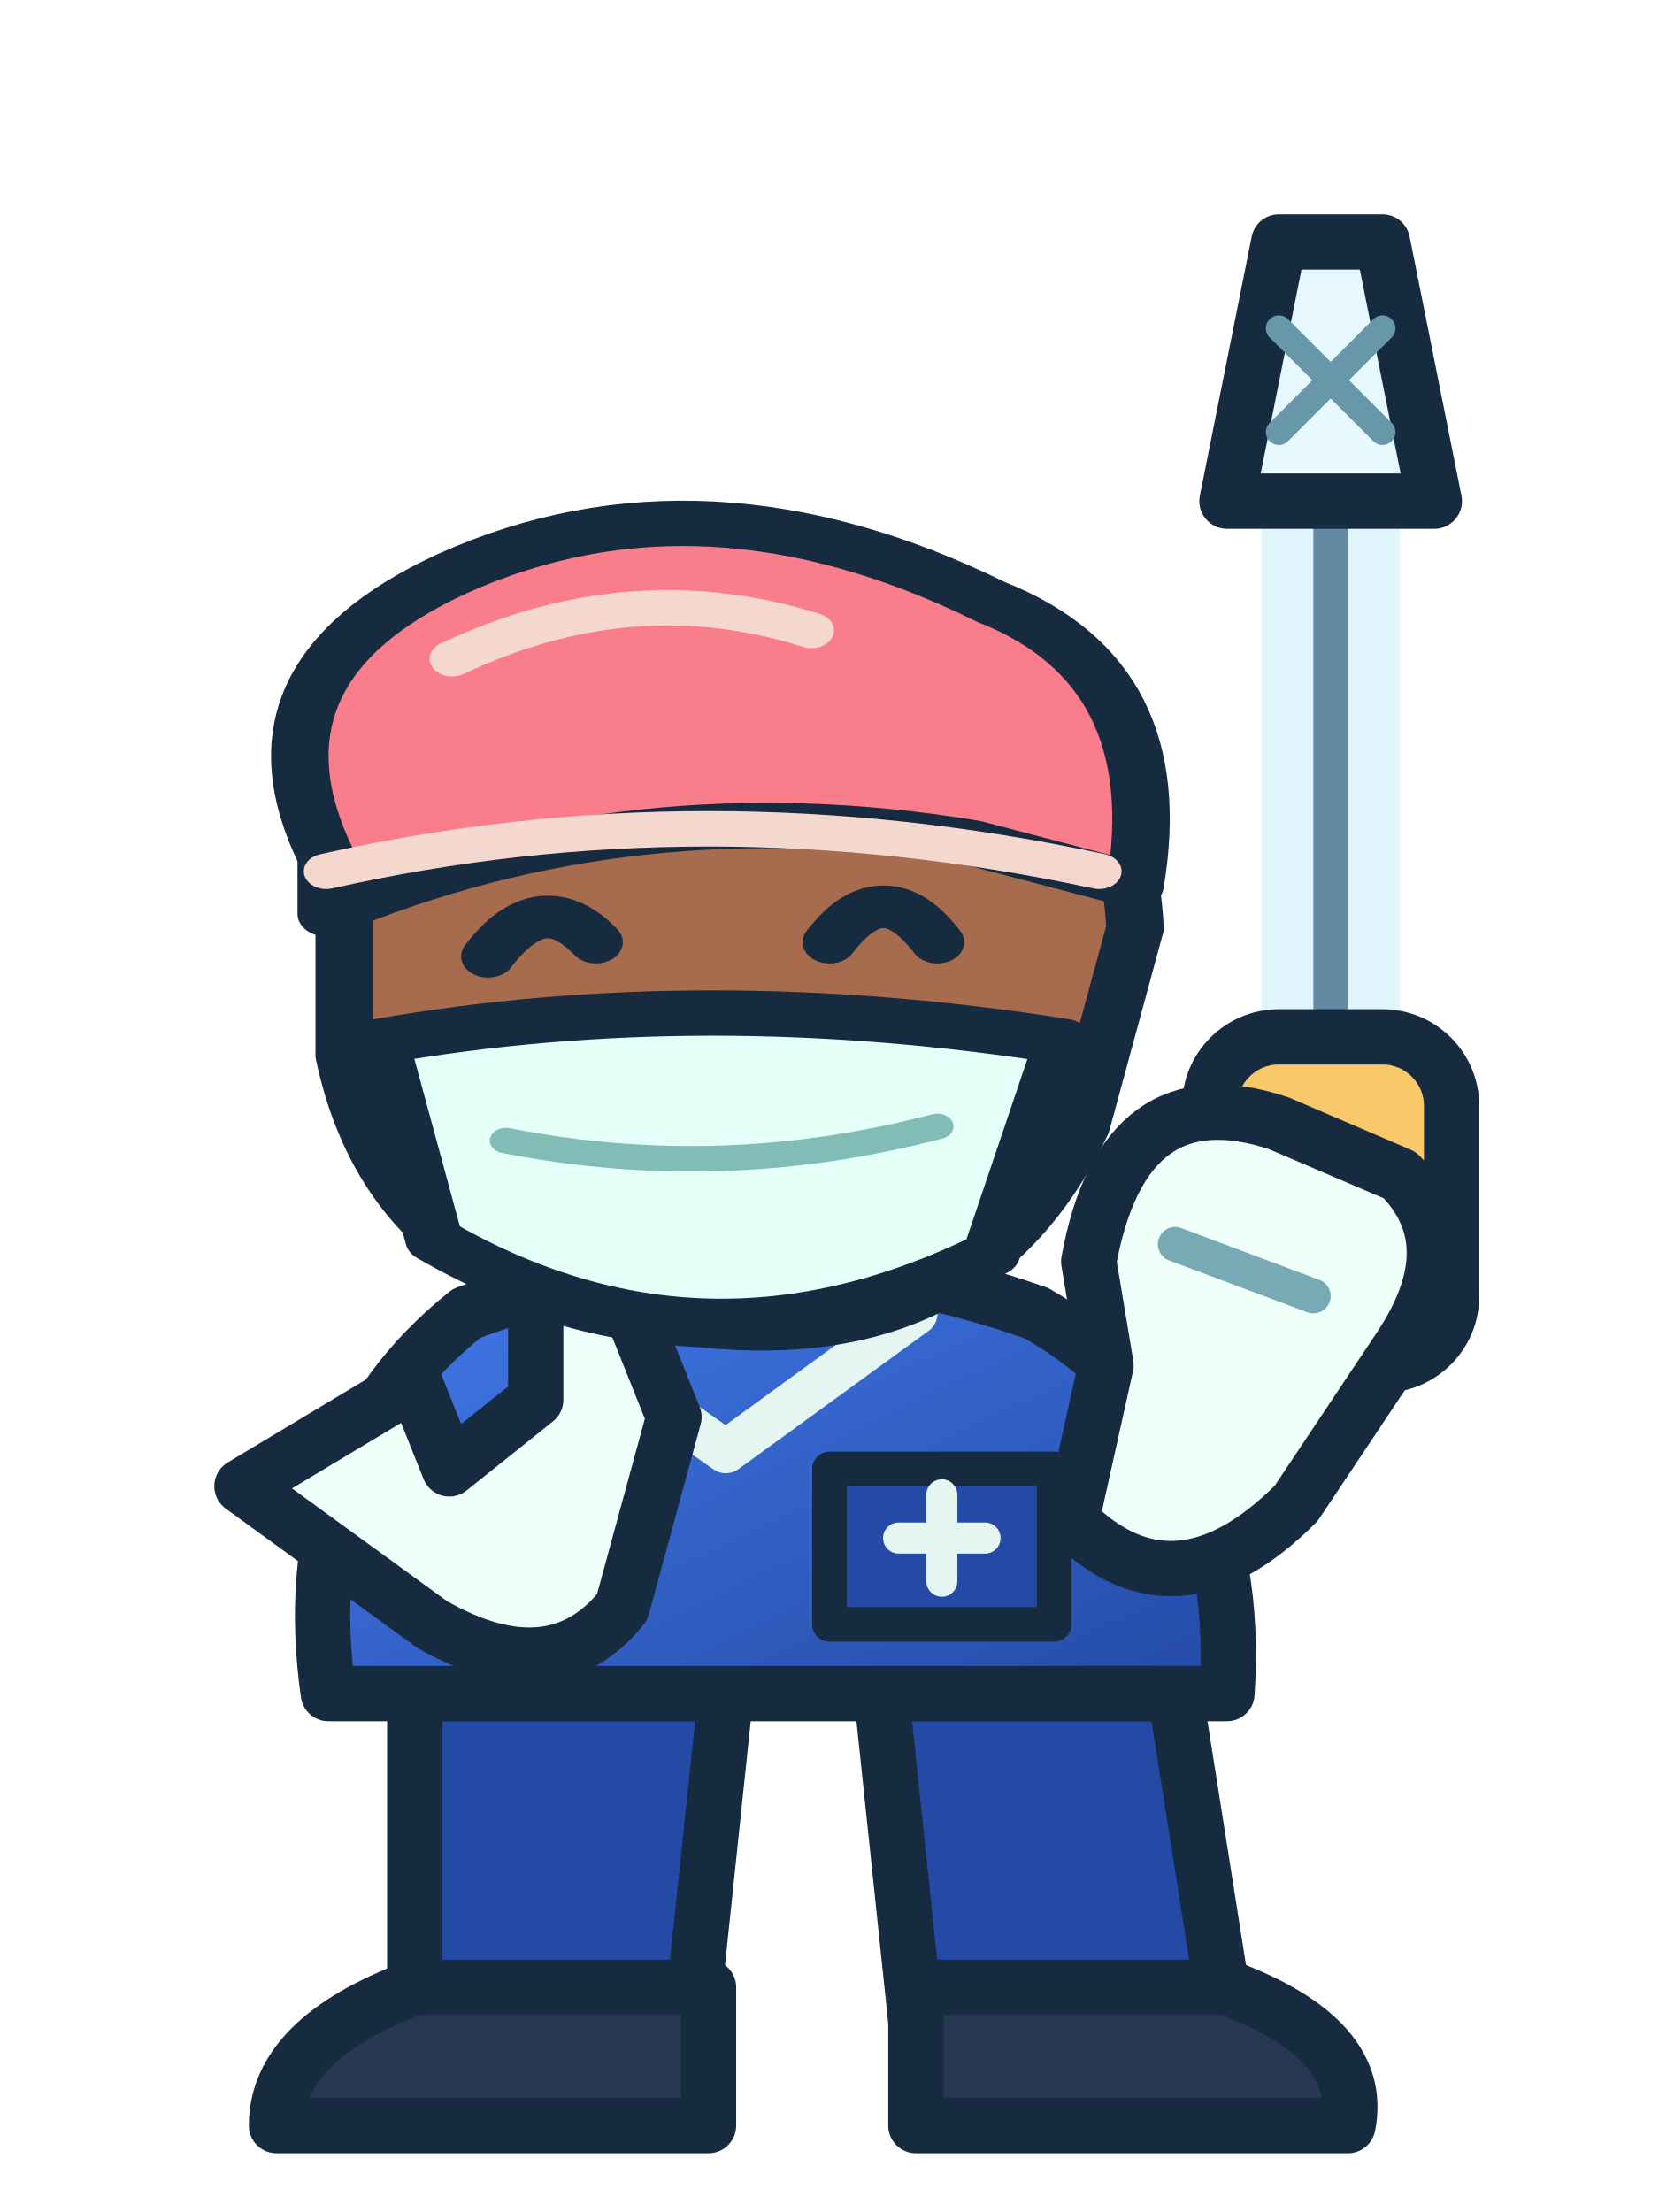
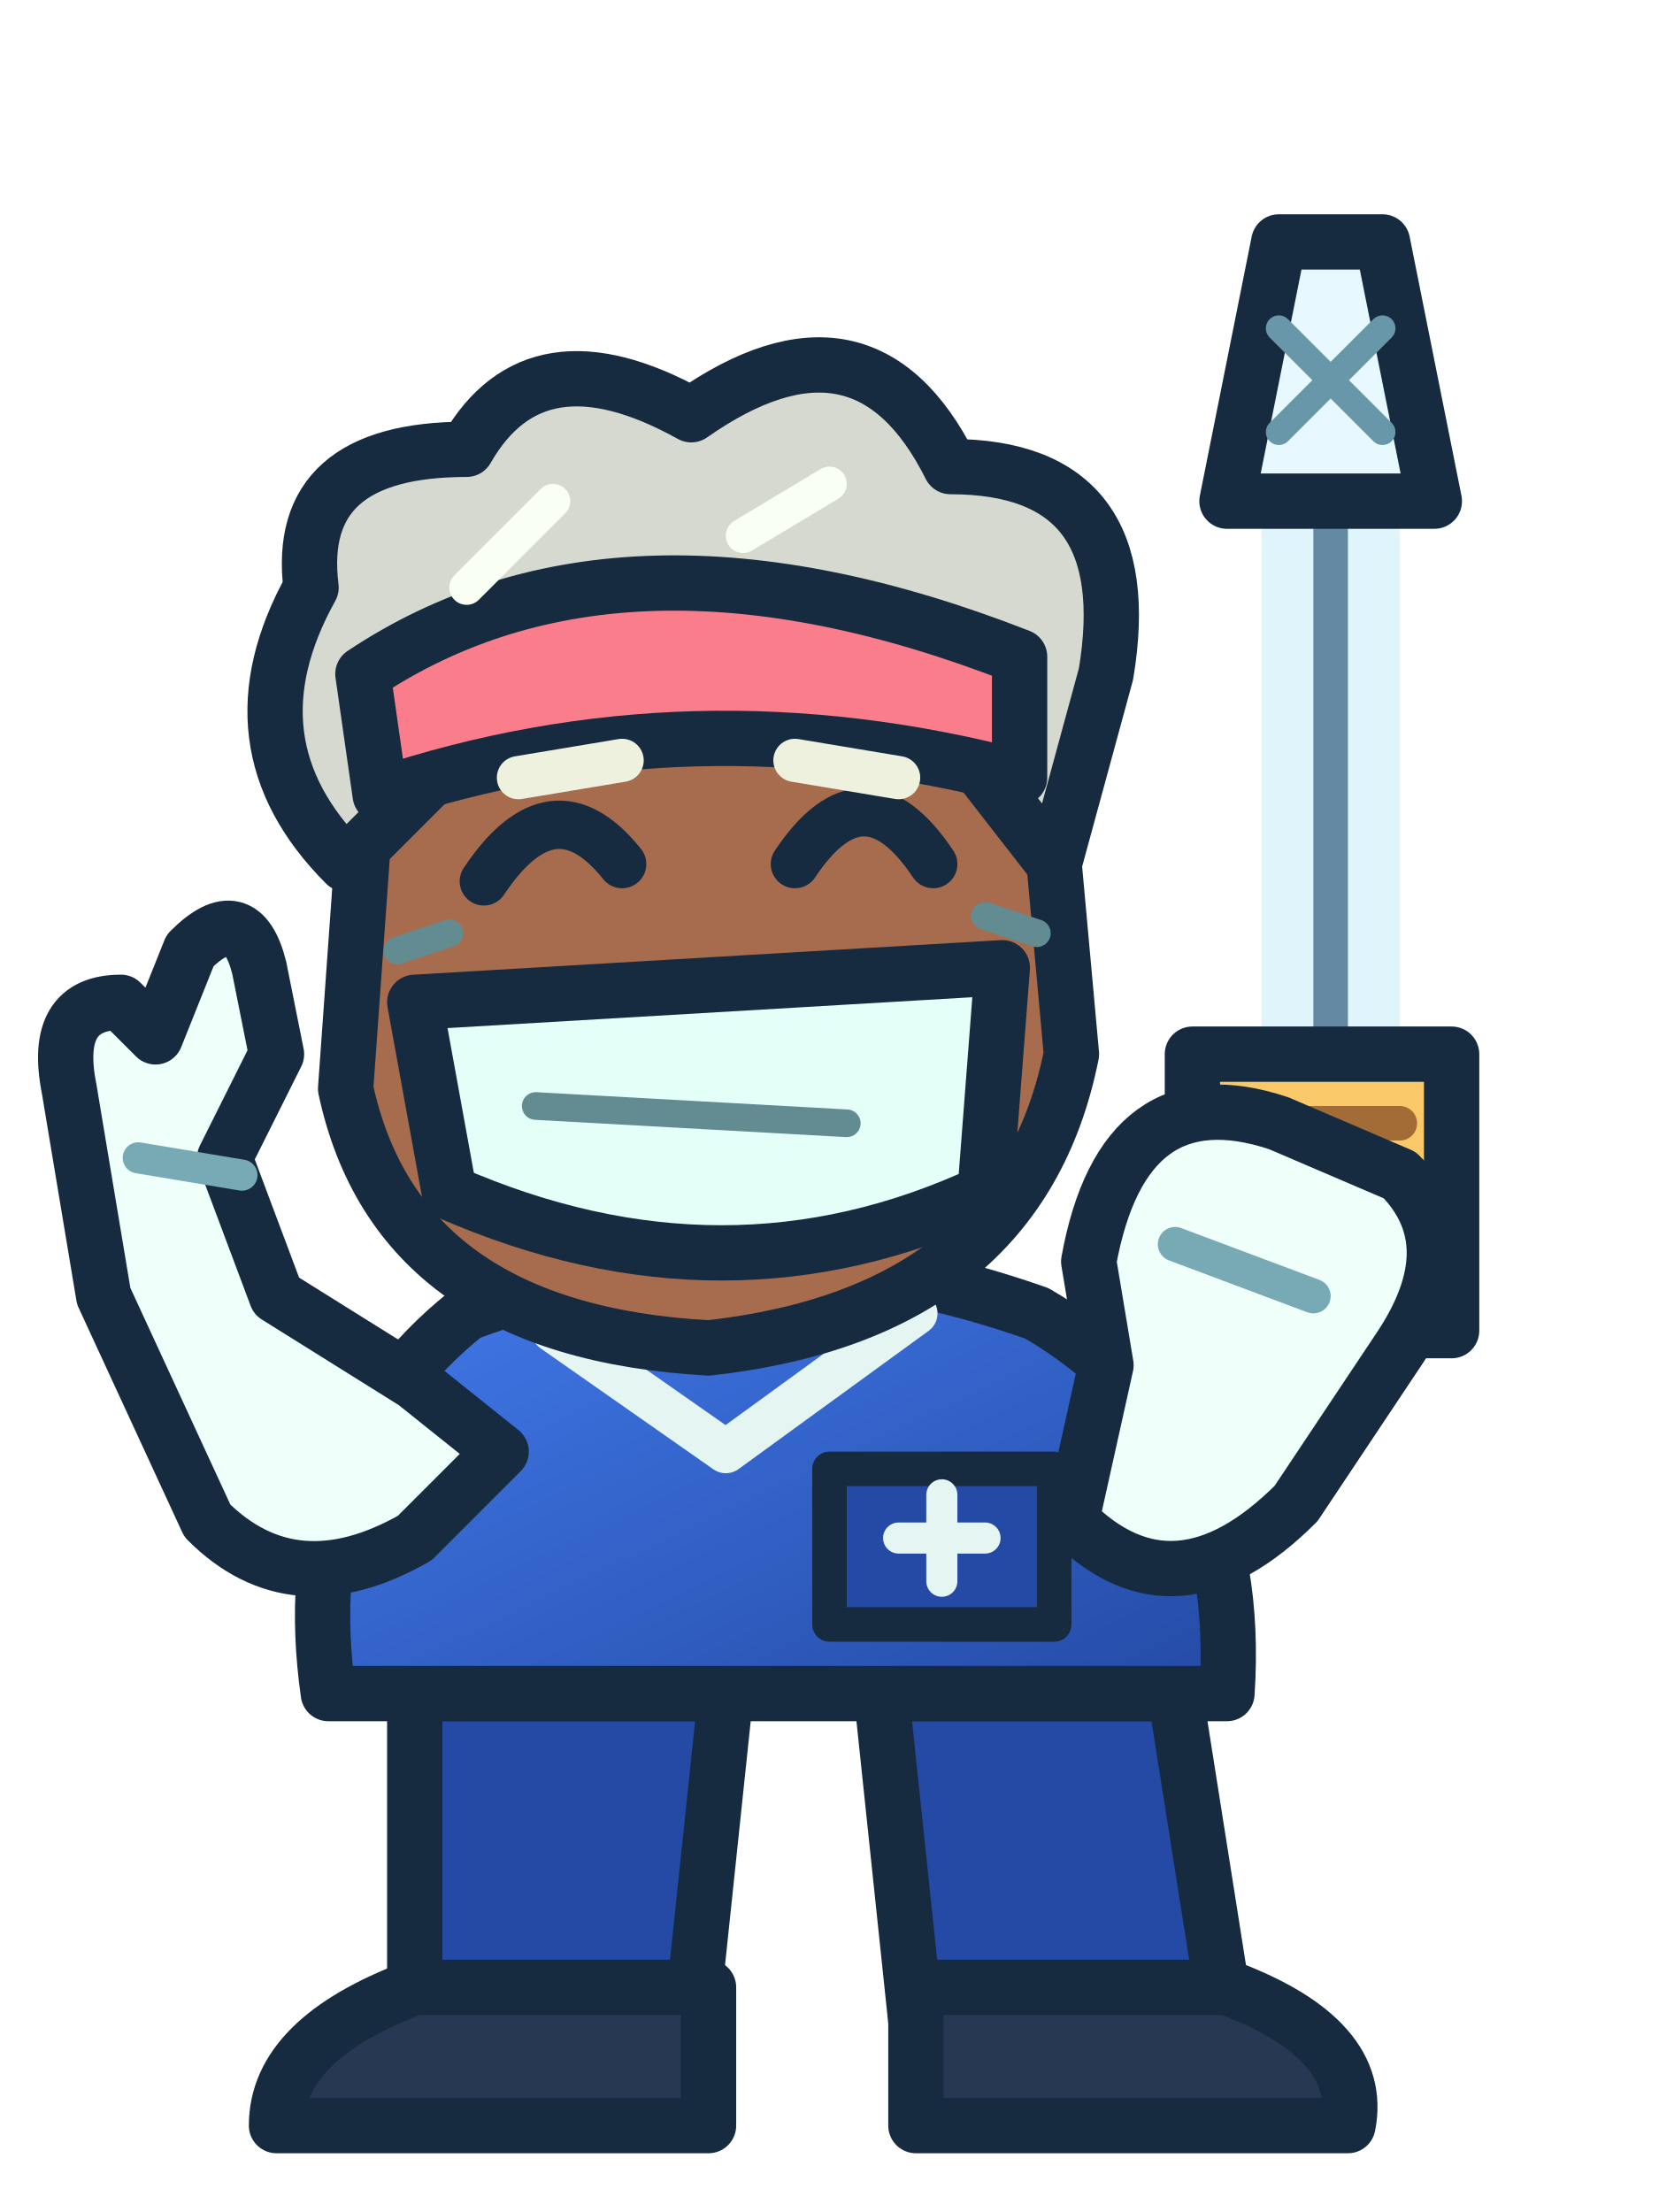
<svg xmlns="http://www.w3.org/2000/svg" width="96" height="128" viewBox="0 0 96 128" role="img" aria-labelledby="maya-victory-title maya-victory-desc">
  <defs>
    <linearGradient id="maya-victory-scrubs" x1="0" y1="0" x2="1" y2="1">
      <stop stop-color="#427bec" />
      <stop offset="1" stop-color="#244aa5" />
    </linearGradient>
  </defs>
  <g stroke="#162b40" stroke-width="3.2" stroke-linejoin="round" stroke-linecap="round">
    <g id="maya-victory-legs">
      <path d="M24 98H42L40 117H24ZM51 98H68L71 117H53Z" fill="#244aa5" />
      <path d="M24 115H41V123H16Q16 118 24 115ZM53 115H71Q79 118 78 123H53Z" fill="#263852" />
    </g>
    <g id="maya-victory-torso">
      <path d="M27 76Q43 70 60 76Q72 83 71 98H19Q17 84 27 76Z" fill="url(#maya-victory-scrubs)" />
      <path d="M32 77L42 84L53 76" fill="none" stroke="#e4f5f2" stroke-width="2.5" />
      <path d="M48 85H61V94H48Z" fill="#244aa5" stroke-width="2" />
      <path d="M52 89h5m-2.5-2.5v5" fill="none" stroke="#e4f5f2" stroke-width="1.8" />
    </g>
    <g id="maya-victory-tool">
      <path d="M77 69V29" stroke="#e0f4fc" stroke-width="8" />
      <path d="M77 61V30" stroke="#638aa2" stroke-width="2" />
      <path d="M71 29h12l-3-15h-6z" fill="#e8f8ff" />
      <path d="m74 19 6 6m-6 0 6-6" stroke="#6997aa" stroke-width="1.5" />
-       <rect x="70" y="60" width="14" height="19" rx="4" fill="#f9c869" />
+       <path d="M69 61H84V77H69Z" fill="#f9c869" />
+       <path d="M72 65h9m-9 5h9" stroke="#a36b35" stroke-width="2" />
    </g>
    <g id="maya-victory-raised-arms">
      <g id="maya-victory-gloves">
-         <path d="M24 80L26 85L31 81L31 74Q31 70 35 72L39 82L36 93Q32 98 25 94L14 86Z" fill="#effff9" />
+         <path d="M24 80L16 75L13 67L16 61L15 56Q14 52 11 55L9 60L7 58Q3 58 4 63L6 75L12 88Q17 93 24 89L29 84Z" fill="#effff9" />
+         <path d="M8 67l6 1" stroke="#78aab5" stroke-width="1.8" />
        <path d="M64 79L63 73Q65 62 74 65L81 68Q85 72 81 78L75 87Q68 94 62 88Z" fill="#effff9" />
        <path d="M68 72l8 3" stroke="#78aab5" stroke-width="2" />
      </g>
    </g>
-     <g id="maya-victory-head" transform="translate(-4 25) scale(1.04 .82)">
-       <path d="M23 34Q21 13 43 12Q66 12 67 35L64 49Q58 65 43 63Q26 62 23 44Z" fill="#a76c4d" />
-       <path d="M22 30Q17 17 29 10Q43 2 59 12Q69 17 67 32L58 29Q39 25 22 34Z" fill="#fa7d8b" />
-       <path d="M29 16Q39 10 49 14M22 31Q43 25 65 31" fill="none" stroke="#f4d8ce" stroke-width="2.5" />
-       <path d="M25 43Q43 39 63 43L59 58Q43 68 28 57Z" fill="#e3fff8" />
-       <path d="M32 50Q44 53 56 49" fill="none" stroke="#82bcb7" stroke-width="1.8" />
-       <path d="M31 37q3-5 6-1m13 0q3-5 6 0" fill="none" stroke-width="3" />
+     <g id="maya-victory-head" transform="translate(-2 11)">
+       <path d="M23 38Q23 23 42 23Q61 23 63 39L64 50Q61 65 43 67Q25 66 22 52Z" fill="#a76c4d" />
+       <path d="M22 39Q15 32 20 23Q19 15 29 15Q33 8 42 13Q52 6 57 16Q68 16 66 28L63 39L56 30L29 32Z" fill="#d6d9cf" />
+       <path d="M23 28Q38 18 61 27L61 34Q42 29 24 35Z" fill="#fa7d8b" />
+       <path d="M29 23l5-5m11 2 5-3" stroke="#f9fff2" stroke-width="2" />
+       <path d="M26 47L60 45L59 58Q44 65 28 58Z" fill="#e3fff8" />
+       <path d="M33 53l18 1M28 43l-3 1m34-2 3 1" stroke="#628c91" stroke-width="1.6" />
+       <path d="M30 40q4-6 8-1m10 0q4-6 8 0" fill="none" stroke-width="2.8" />
+       <path d="M32 34l6-1m10 0 6 1" stroke="#edf1de" stroke-width="2.5" />
    </g>
  </g>
</svg>
